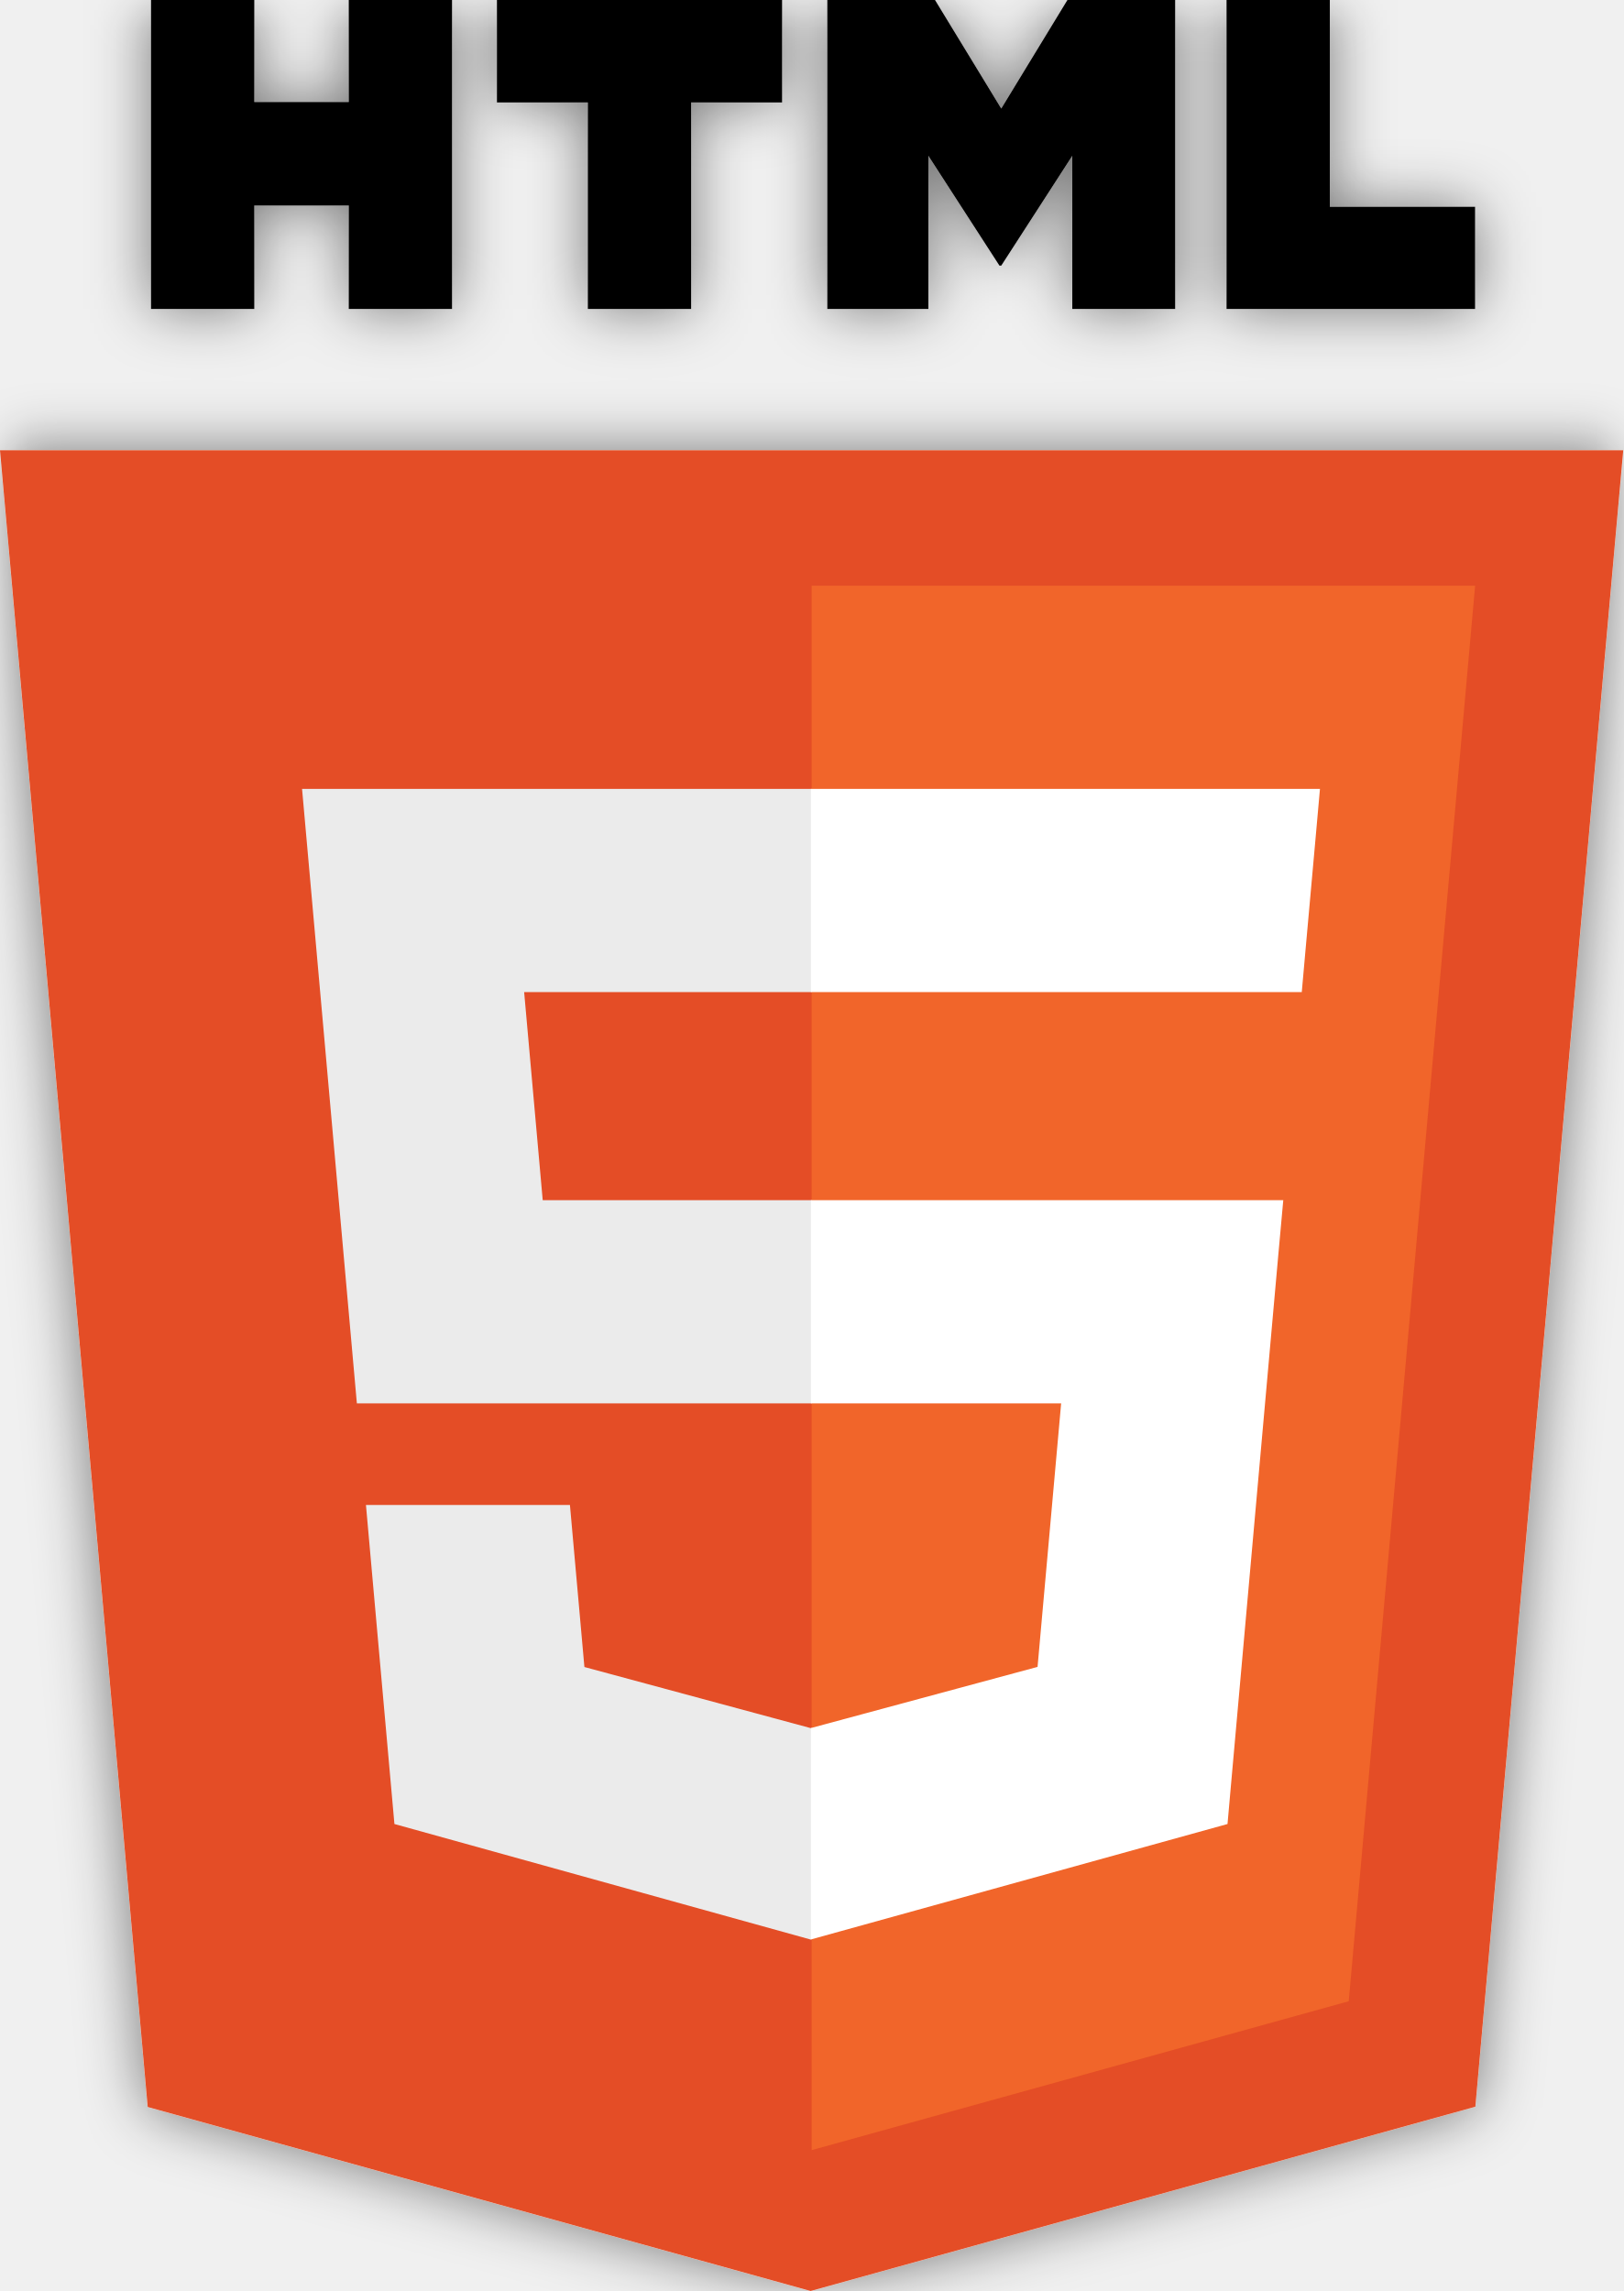
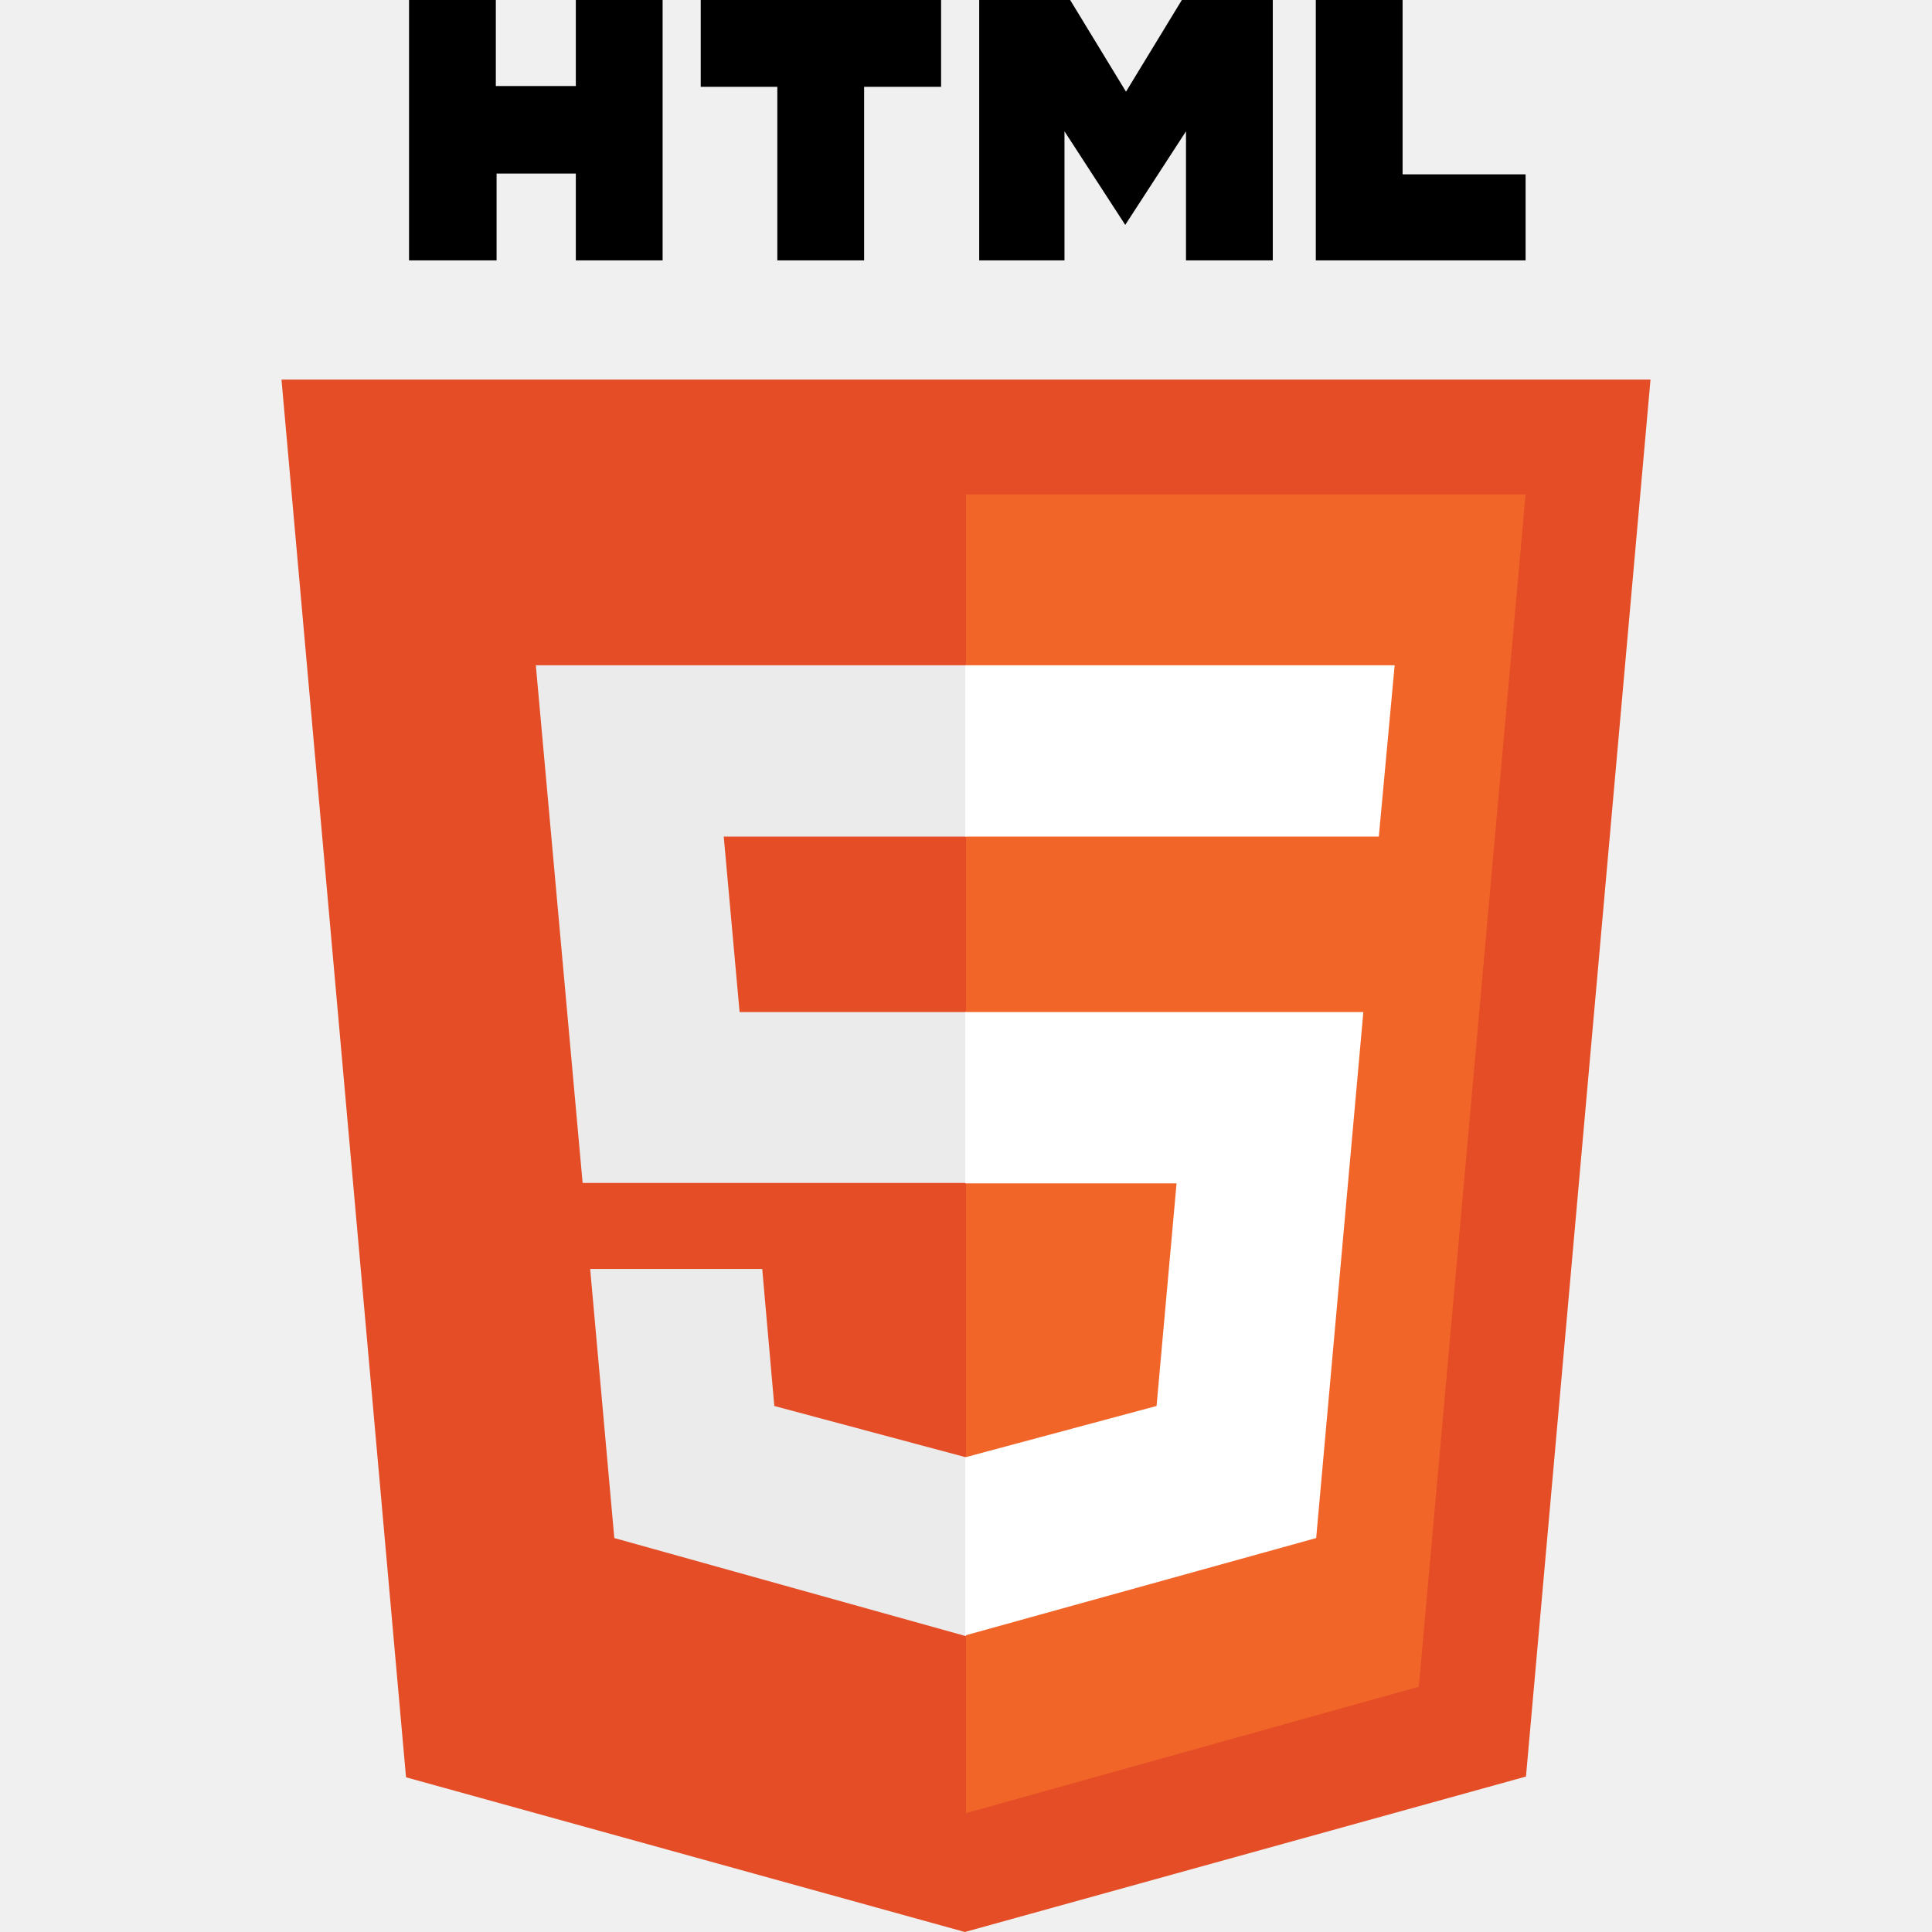
- <svg xmlns="http://www.w3.org/2000/svg" width="4.1rem" height="4.1rem" viewBox="221.807 89.47 440 621.061" enable-background="new 221.807 89.47 440 621.061">
-   <filter id="a" width="150%" height="150%" x="-5%" y="-5%">
-     <feFlood flood-color="#000" result="floodFill" flood-opacity=".5" />
-     <feComposite in="floodFill" in2="SourceAlpha" operator="in" result="coloredAlpha" />
-     <feGaussianBlur in="coloredAlpha" result="blur" stdDeviation="8" />
-     <feComposite in="blur" in2="SourceGraphic" operator="out" result="maskedOffsetBlur" />
-     <feMerge>
-       <feMergeNode in="maskedOffsetBlur" />
-       <feMergeNode in="SourceGraphic" />
-     </feMerge>
-   </filter>
-   <g filter="url(#a)">
-     <path fill="#e44d26" d="M261.849 660.647l-40.042-449.125h440l-40.086 449.054-180.184 49.954z" />
-     <path fill="#f16529" d="M441.807 672.348l145.596-40.367 34.258-383.735H441.807z" />
-     <path fill="#ebebeb" d="M441.807 414.82h-72.888l-5.035-56.406h77.923V303.33H303.683l1.32 14.778 13.538 151.794h123.266zM441.807 557.876l-.242.066-61.346-16.566-3.922-43.93h-55.294l7.718 86.489 112.834 31.323.252-.071z" />
-     <path d="M262.745 89.47h27.992v27.656h25.606V89.47h27.993v83.75h-27.993v-28.044h-25.606v28.044h-27.99l-.002-83.75zM381.149 117.244h-24.642V89.47H433.8v27.774h-24.654v55.976H381.15v-55.976h-.001zM446.065 89.47h29.19l17.955 29.428 17.938-29.428h29.2v83.75h-27.882v-41.512l-19.259 29.778h-.481l-19.272-29.778v41.512h-27.39V89.47zM554.277 89.47h28v56.068h39.368v27.682h-67.368V89.47z" />
-     <path fill="#fff" d="M441.617 414.82v55.082h67.83l-6.395 71.44-61.435 16.58v57.307l112.924-31.294.826-9.309 12.946-145.014 1.344-14.792h-14.842zM441.617 303.33v55.084H574.67l1.103-12.382 2.51-27.924 1.318-14.778z" />
-   </g>
+ <svg xmlns="http://www.w3.org/2000/svg" height="4.1rem" width="4.1rem" viewBox="0 0 512 512">
+   <path d="M108.4 0h23v22.8h21.2V0h23v69h-23V46h-21v23h-23.2M206 23h-20.3V0h63.7v23H229v46h-23M259.5 0h24.1l14.8 24.3L313.2 0h24.1v69h-23V34.8l-16.1 24.8l-16.1-24.8v34.2h-22.6M348.7 0h23v46.2h32.6V69h-55.6" />
+   <path fill="#e44d26" d="M107.6 471l-33-370.4h362.8l-33 370.2L255.7 512" />
+   <path fill="#f16529" d="M256 480.5V131H404.3L376 447" />
+   <path fill="#ebebeb" d="M142 176.3h114v45.4h-64.2l4.2 46.5h60v45.3H154.4M156.4 336.3H202l3.2 36.3 50.8 13.6v47.4l-93.2-26" />
+   <path fill="#fff" d="M369.6 176.3H255.8v45.4h109.6M361.3 268.2H255.8v45.4h56l-5.3 59-50.7 13.6v47.2l93-25.8" />
</svg>
